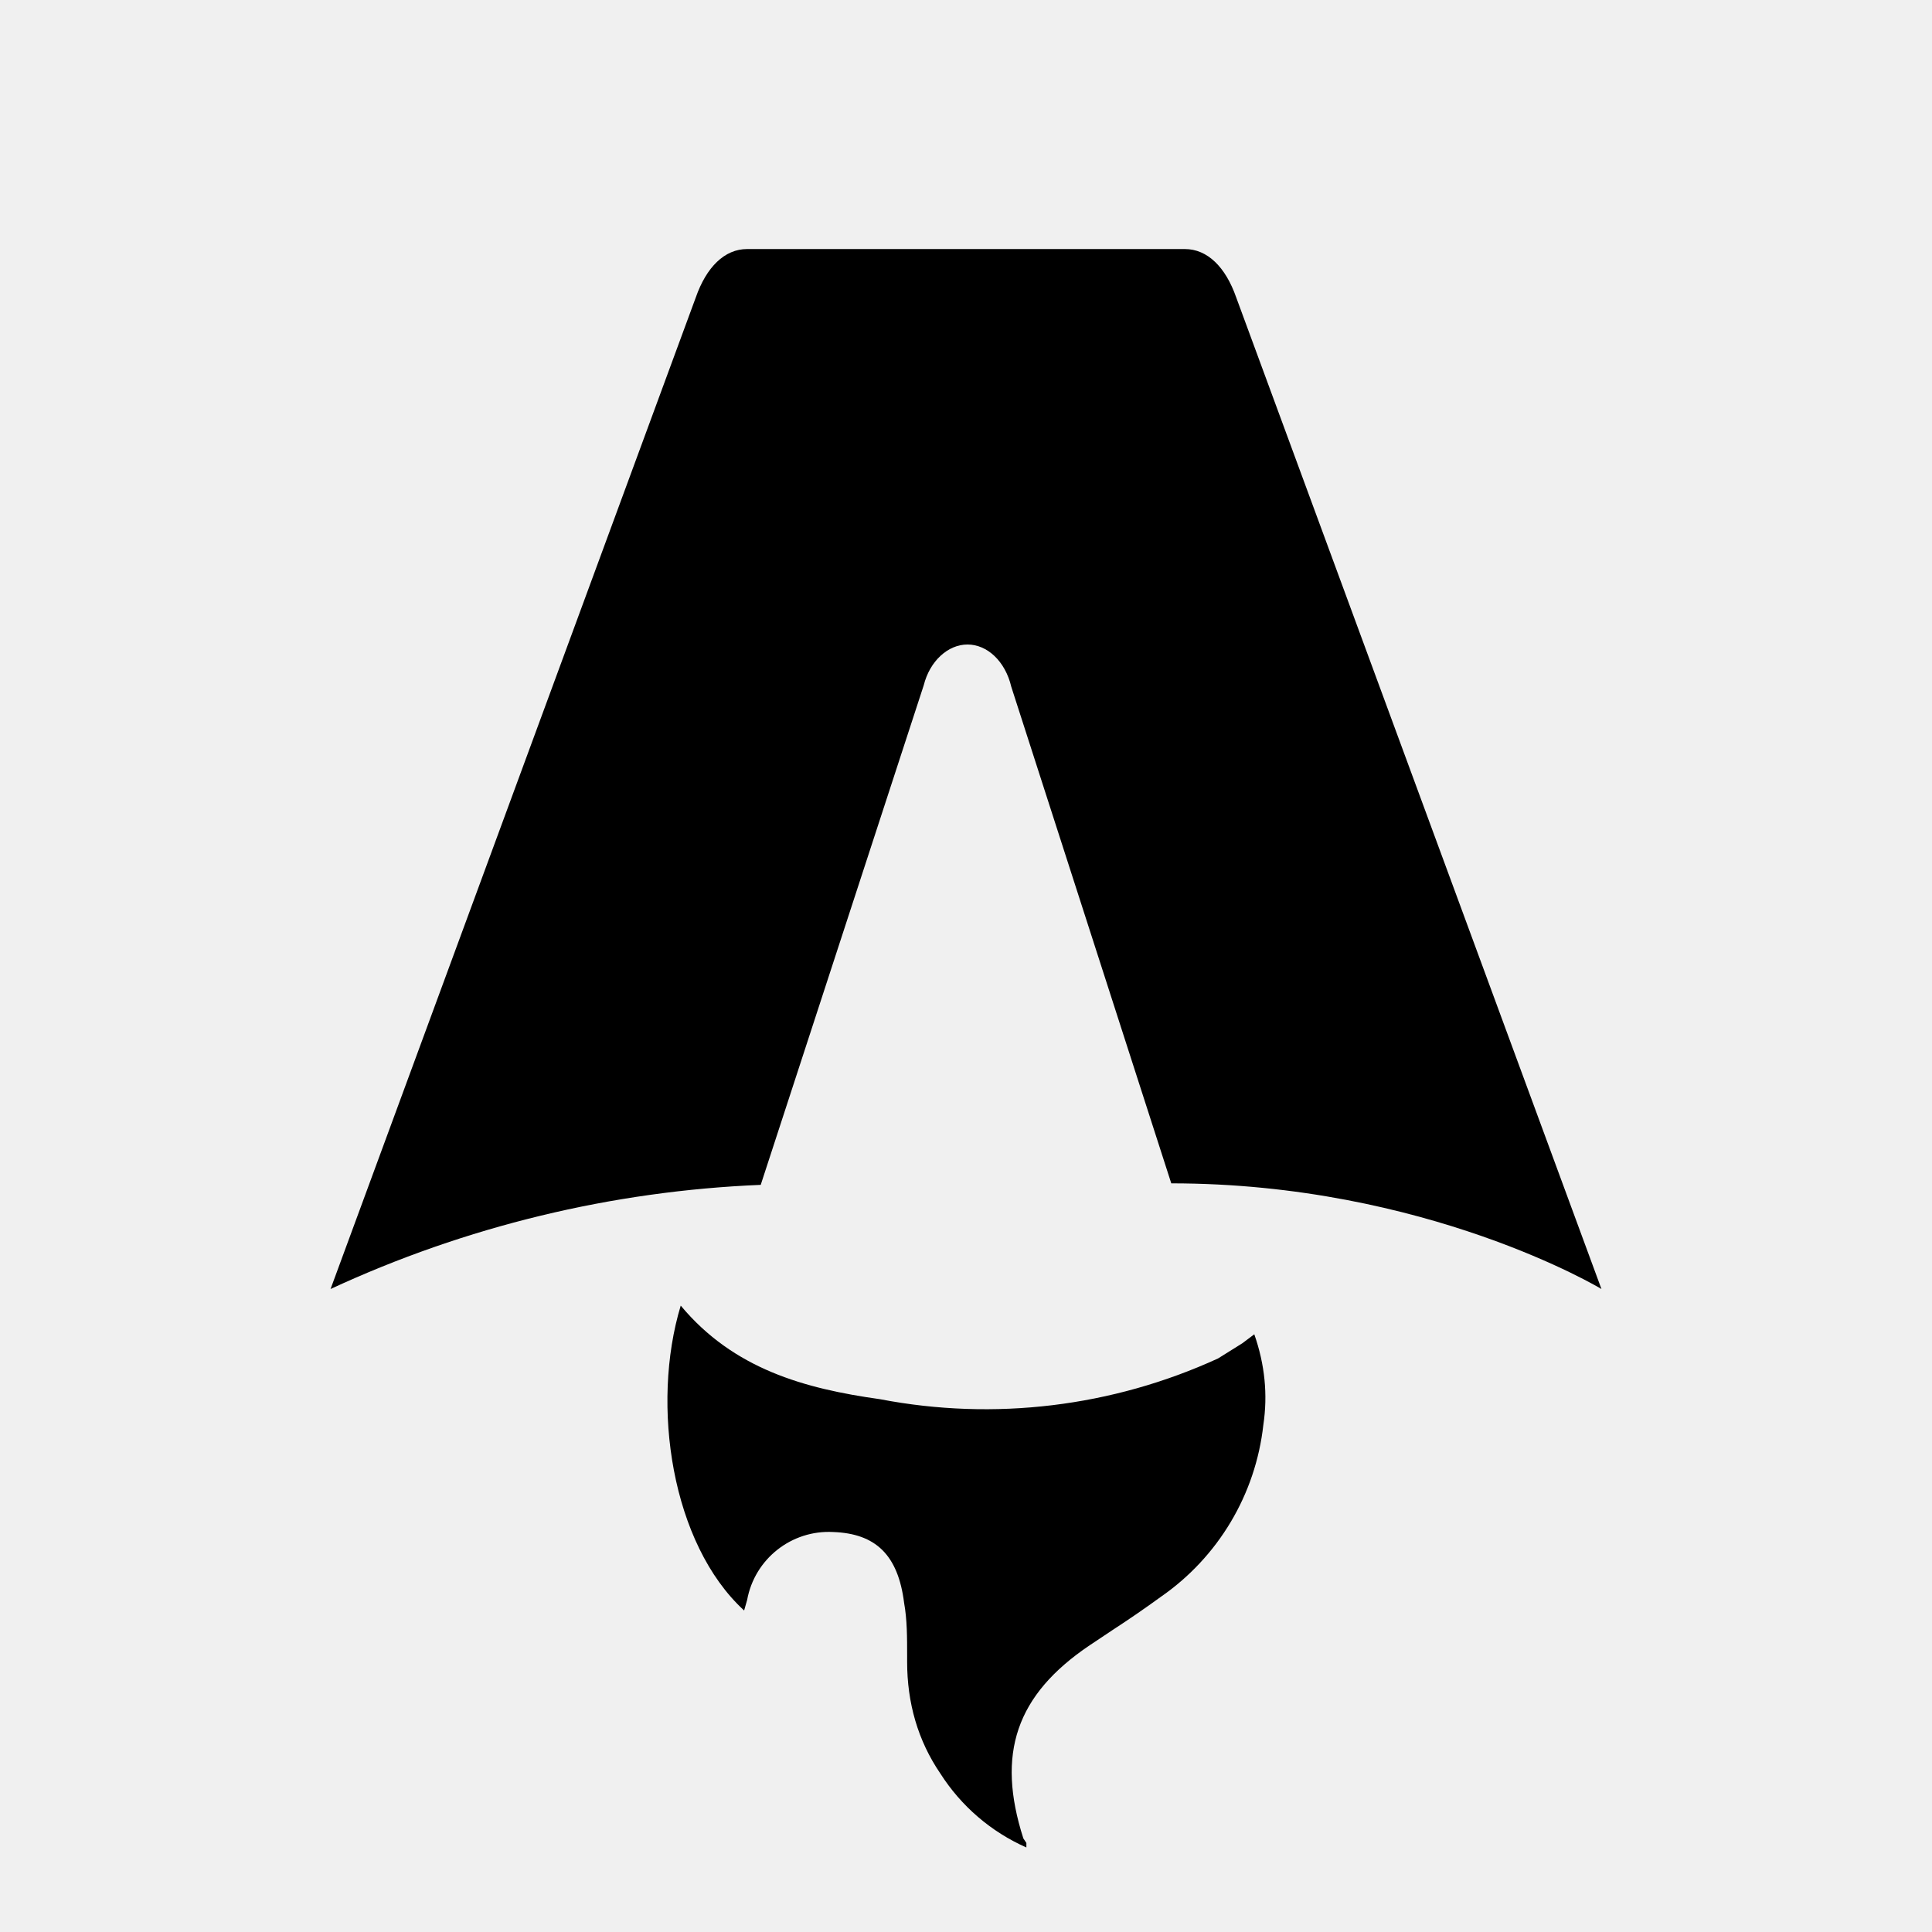
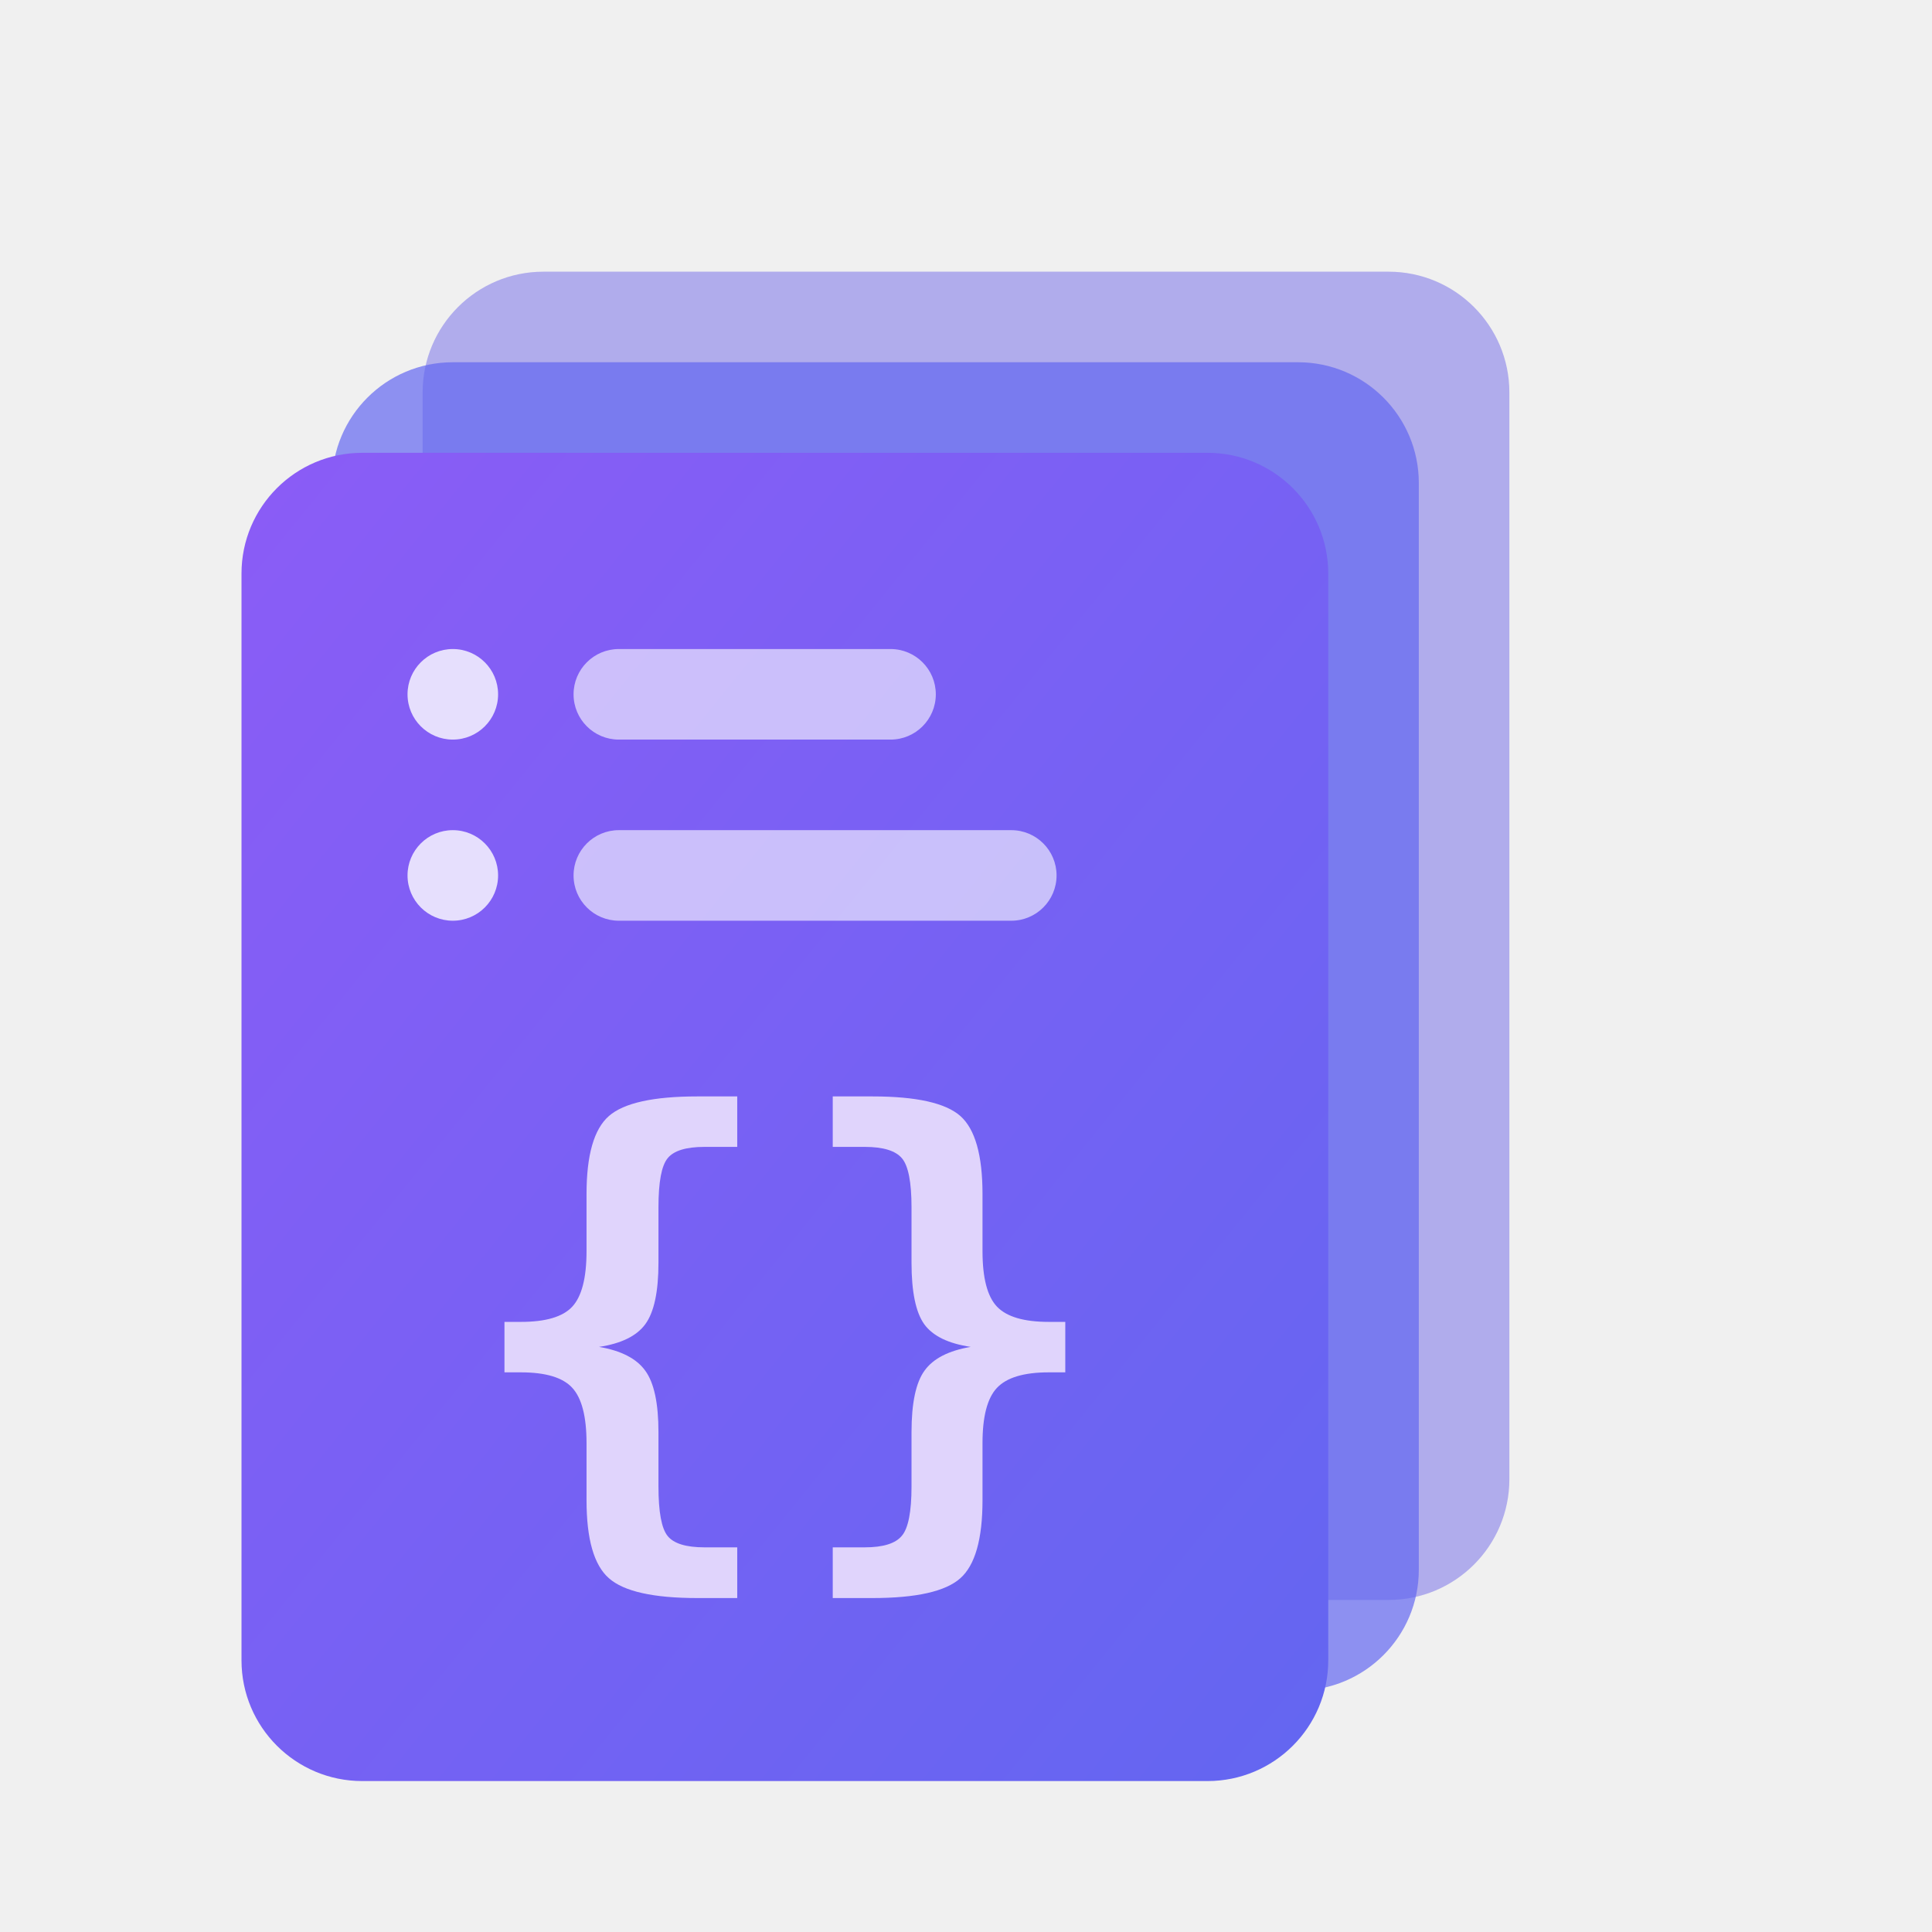
- <svg xmlns="http://www.w3.org/2000/svg" fill="none" viewBox="0 0 128 128">
-   <path d="M50.4 78.5a75.1 75.1 0 0 0-28.5 6.9l24.2-65.7c.7-2 1.9-3.2 3.4-3.2h29c1.5 0 2.7 1.2 3.4 3.2l24.2 65.7s-11.6-7-28.5-7L67 45.5c-.4-1.7-1.6-2.8-2.9-2.8-1.3 0-2.5 1.1-2.9 2.7L50.4 78.5Zm-1.1 28.2Zm-4.2-20.2c-2 6.6-.6 15.8 4.2 20.2a17.5 17.5 0 0 1 .2-.7 5.5 5.5 0 0 1 5.7-4.5c2.8.1 4.3 1.5 4.7 4.7.2 1.1.2 2.3.2 3.5v.4c0 2.7.7 5.2 2.2 7.4a13 13 0 0 0 5.7 4.9v-.3l-.2-.3c-1.8-5.6-.5-9.5 4.4-12.8l1.5-1a73 73 0 0 0 3.2-2.2 16 16 0 0 0 6.8-11.4c.3-2 .1-4-.6-6l-.8.6-1.6 1a37 37 0 0 1-22.4 2.7c-5-.7-9.7-2-13.2-6.2Z" />
+ <svg xmlns="http://www.w3.org/2000/svg" viewBox="0 0 128 128">
+   <defs>
+     <linearGradient id="cardGradient" x1="0%" y1="0%" x2="100%" y2="100%">
+       <stop offset="0%" style="stop-color:#8B5CF6" />
+       <stop offset="100%" style="stop-color:#6366F1" />
+     </linearGradient>
+   </defs>
+   <rect x="28" y="18" width="72" height="88" rx="8" fill="#4F46E5" opacity="0.4" />
+   <rect x="22" y="24" width="72" height="88" rx="8" fill="#6366F1" opacity="0.7" />
+   <rect x="16" y="30" width="72" height="88" rx="8" fill="url(#cardGradient)" />
+   <circle cx="30" cy="46" r="3" fill="white" opacity="0.8" />
+   <rect x="38" y="43" width="24" height="6" rx="3" fill="white" opacity="0.6" />
+   <circle cx="30" cy="58" r="3" fill="white" opacity="0.8" />
+   <rect x="38" y="55" width="32" height="6" rx="3" fill="white" opacity="0.6" />
+   <text x="52" y="100" font-family="monospace" font-size="36" font-weight="bold" fill="#E0D4FC" text-anchor="middle">{}</text>
  <style>
-         path { fill: #000; }
-         @media (prefers-color-scheme: dark) {
-             path { fill: #FFF; }
-         }
-     </style>
+     @media (prefers-color-scheme: dark) {
+       rect:first-of-type { fill: #6366F1; }
+     }
+   </style>
</svg>
